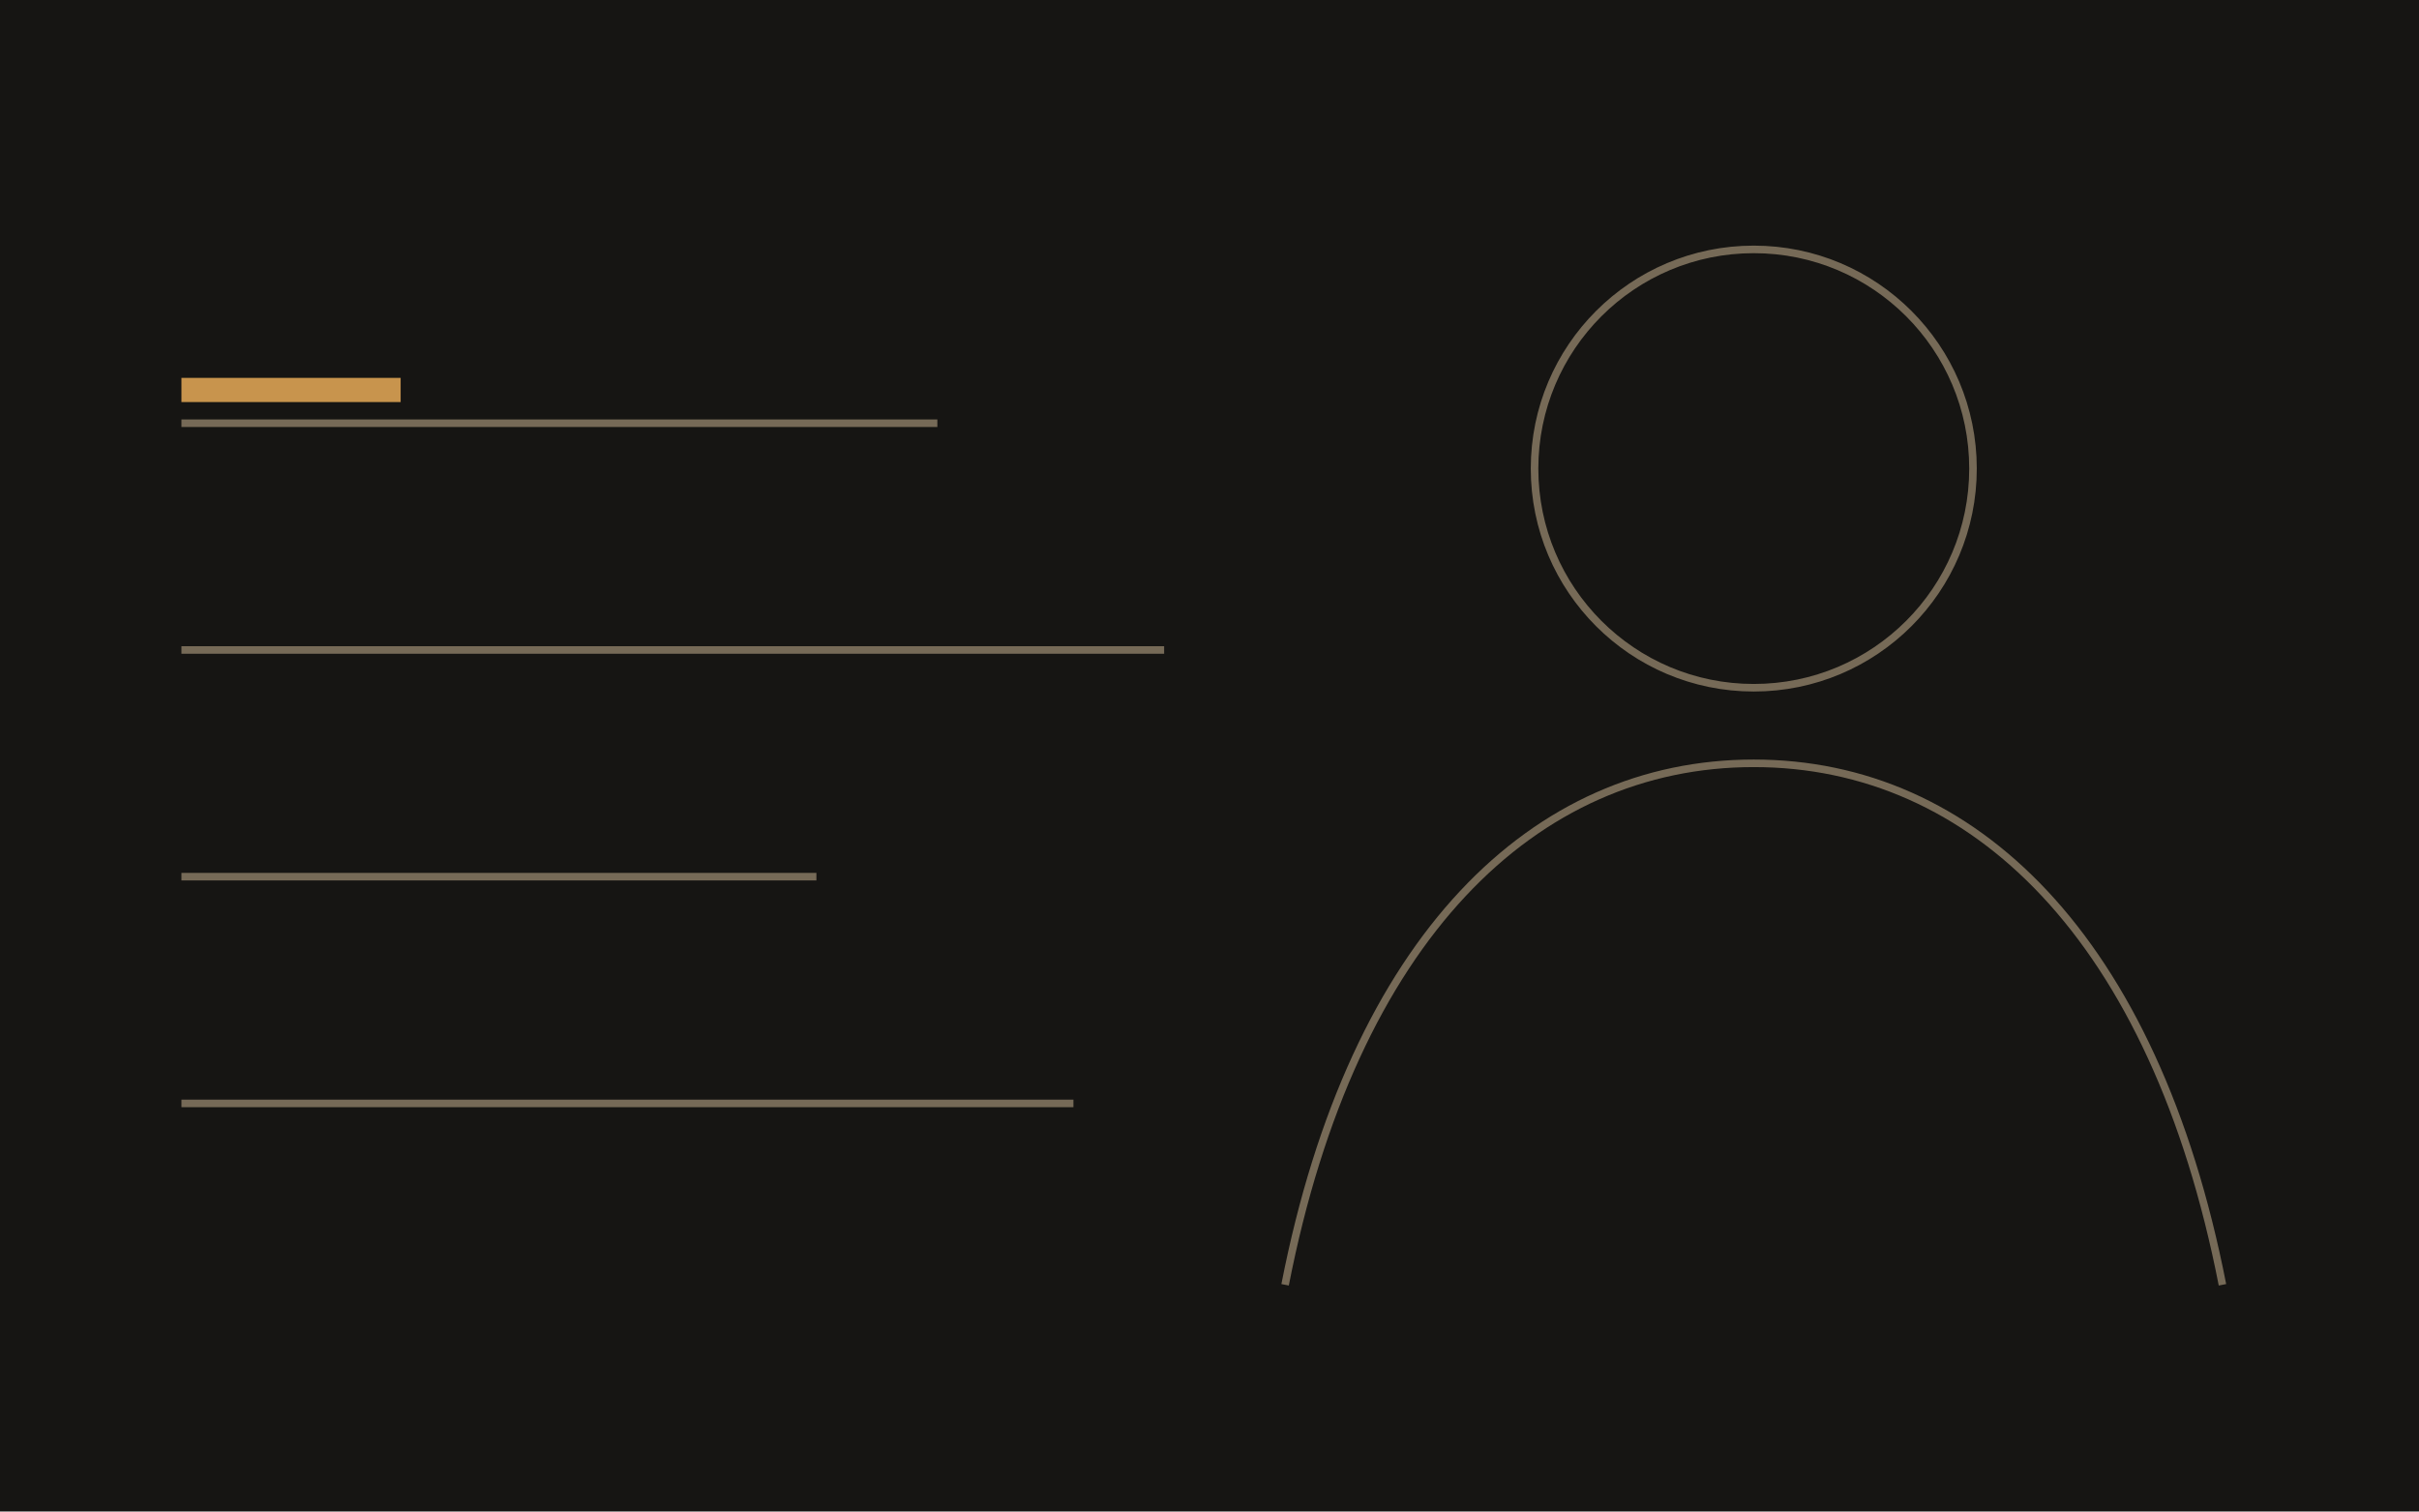
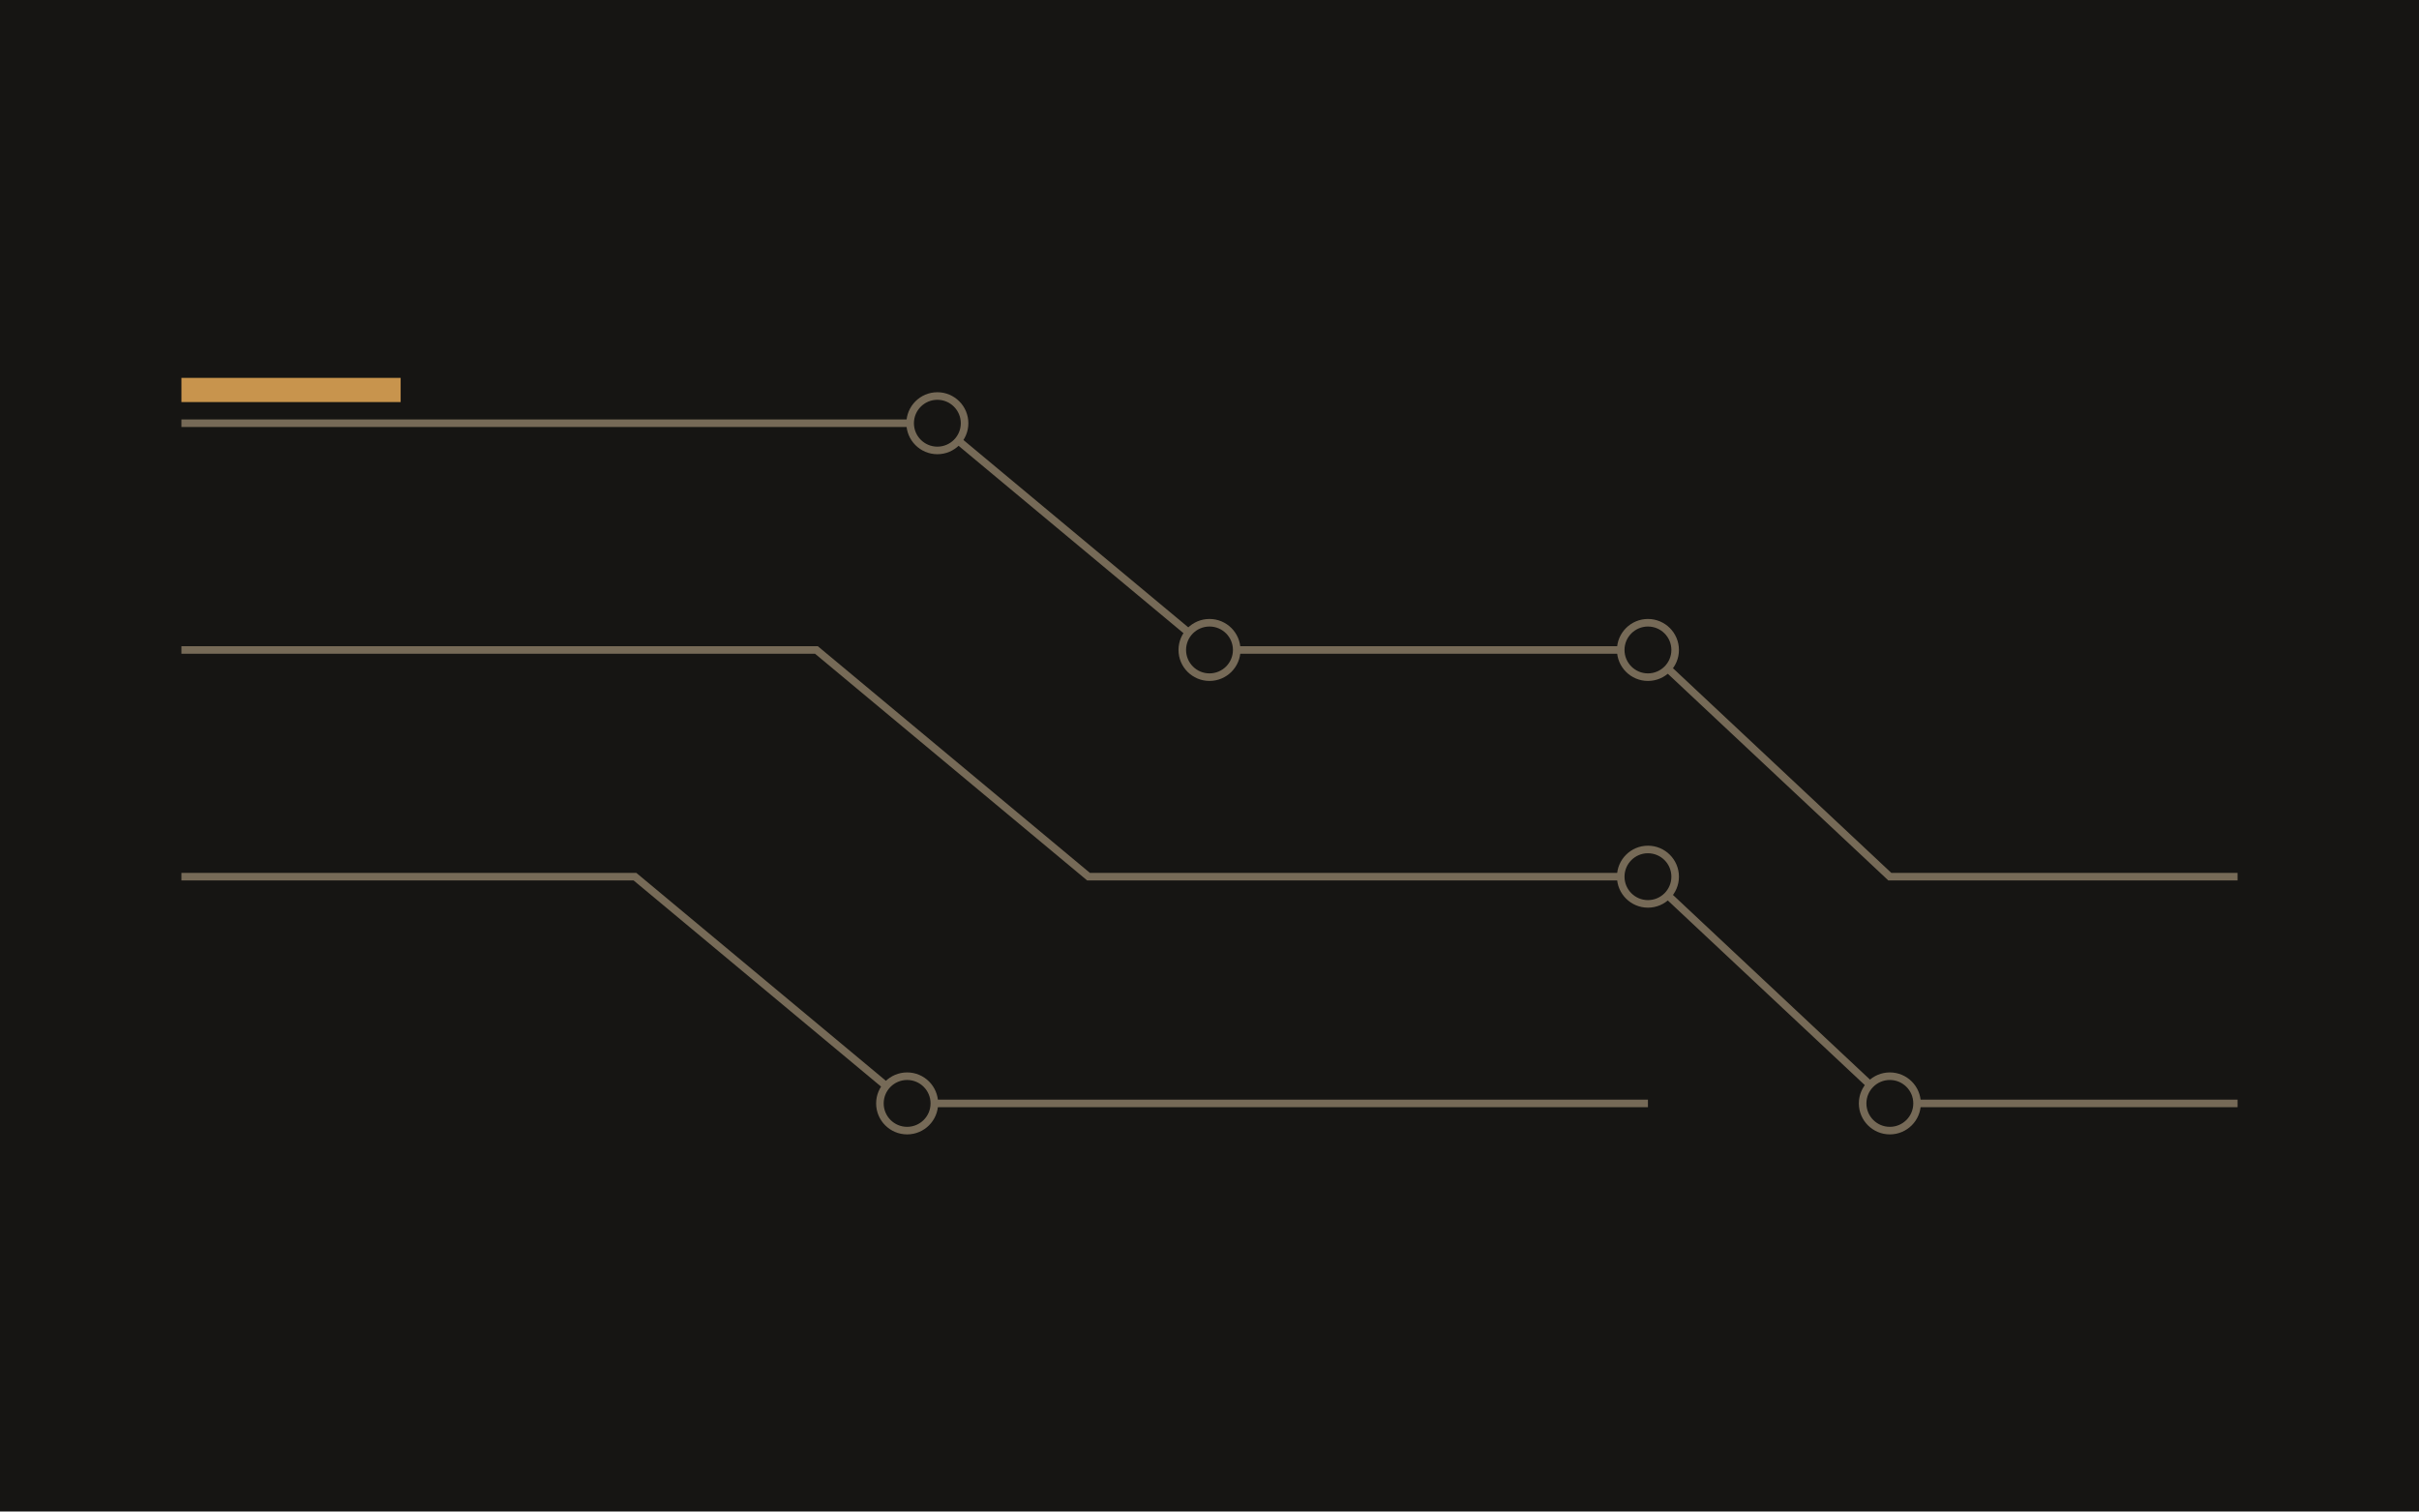
- <svg xmlns="http://www.w3.org/2000/svg" viewBox="0 0 1600 1000" role="img" aria-label="人物輪廓與工作節點">
+ <svg xmlns="http://www.w3.org/2000/svg" viewBox="0 0 1600 1000" role="img" aria-label="產品工作流程與連結節點">
  <rect width="1600" height="1000" fill="#161513" />
-   <circle cx="1160" cy="310" r="145" fill="none" stroke="#766a57" stroke-width="5" />
-   <path d="M850 850c45-230 165-345 310-345s265 115 310 345M120 280h500M120 430h650M120 580h420M120 730h590" fill="none" stroke="#766a57" stroke-width="5" />
+   <path d="M120 280h500l180 150h290l160 150h230M120 430h420l180 150h370l160 150h230M120 580h300l180 150h490" fill="none" stroke="#766a57" stroke-width="5" />
+   <g fill="#161513" stroke="#766a57" stroke-width="5">
+     <circle cx="620" cy="280" r="18" />
+     <circle cx="800" cy="430" r="18" />
+     <circle cx="1090" cy="430" r="18" />
+     <circle cx="1090" cy="580" r="18" />
+     <circle cx="600" cy="730" r="18" />
+     <circle cx="1250" cy="730" r="18" />
+   </g>
  <rect x="120" y="250" width="145" height="16" fill="#c8944d" />
</svg>
